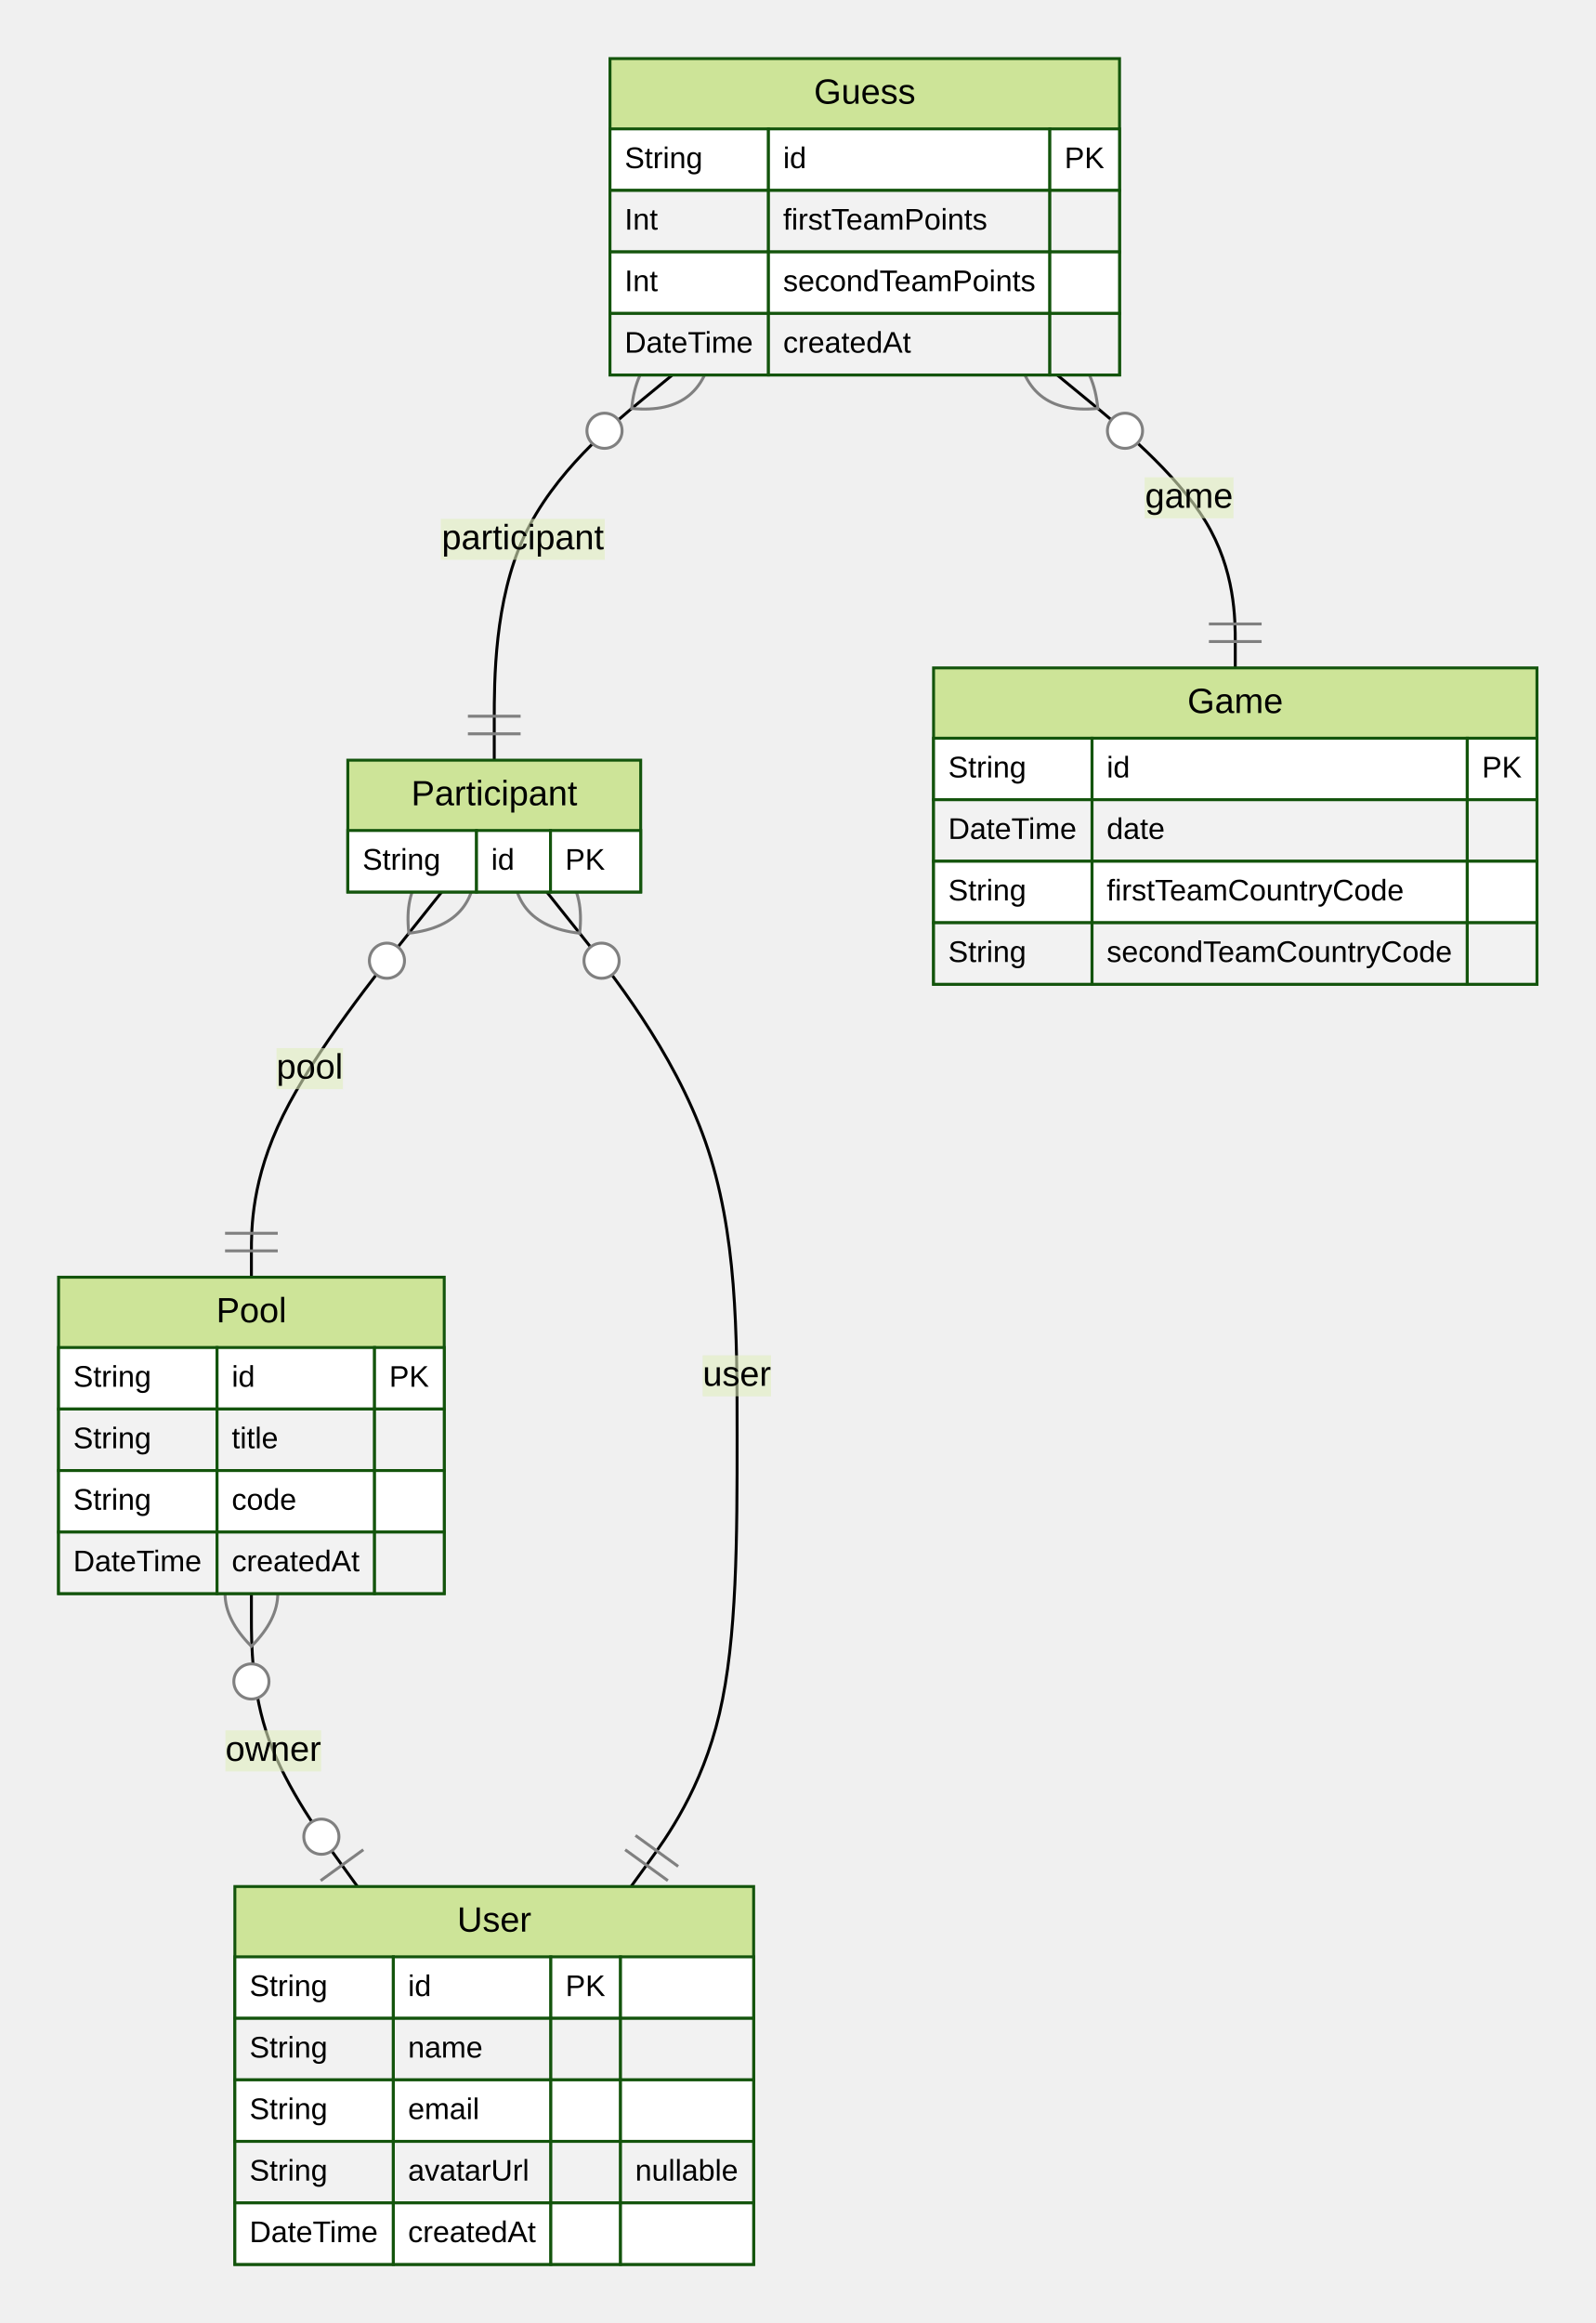
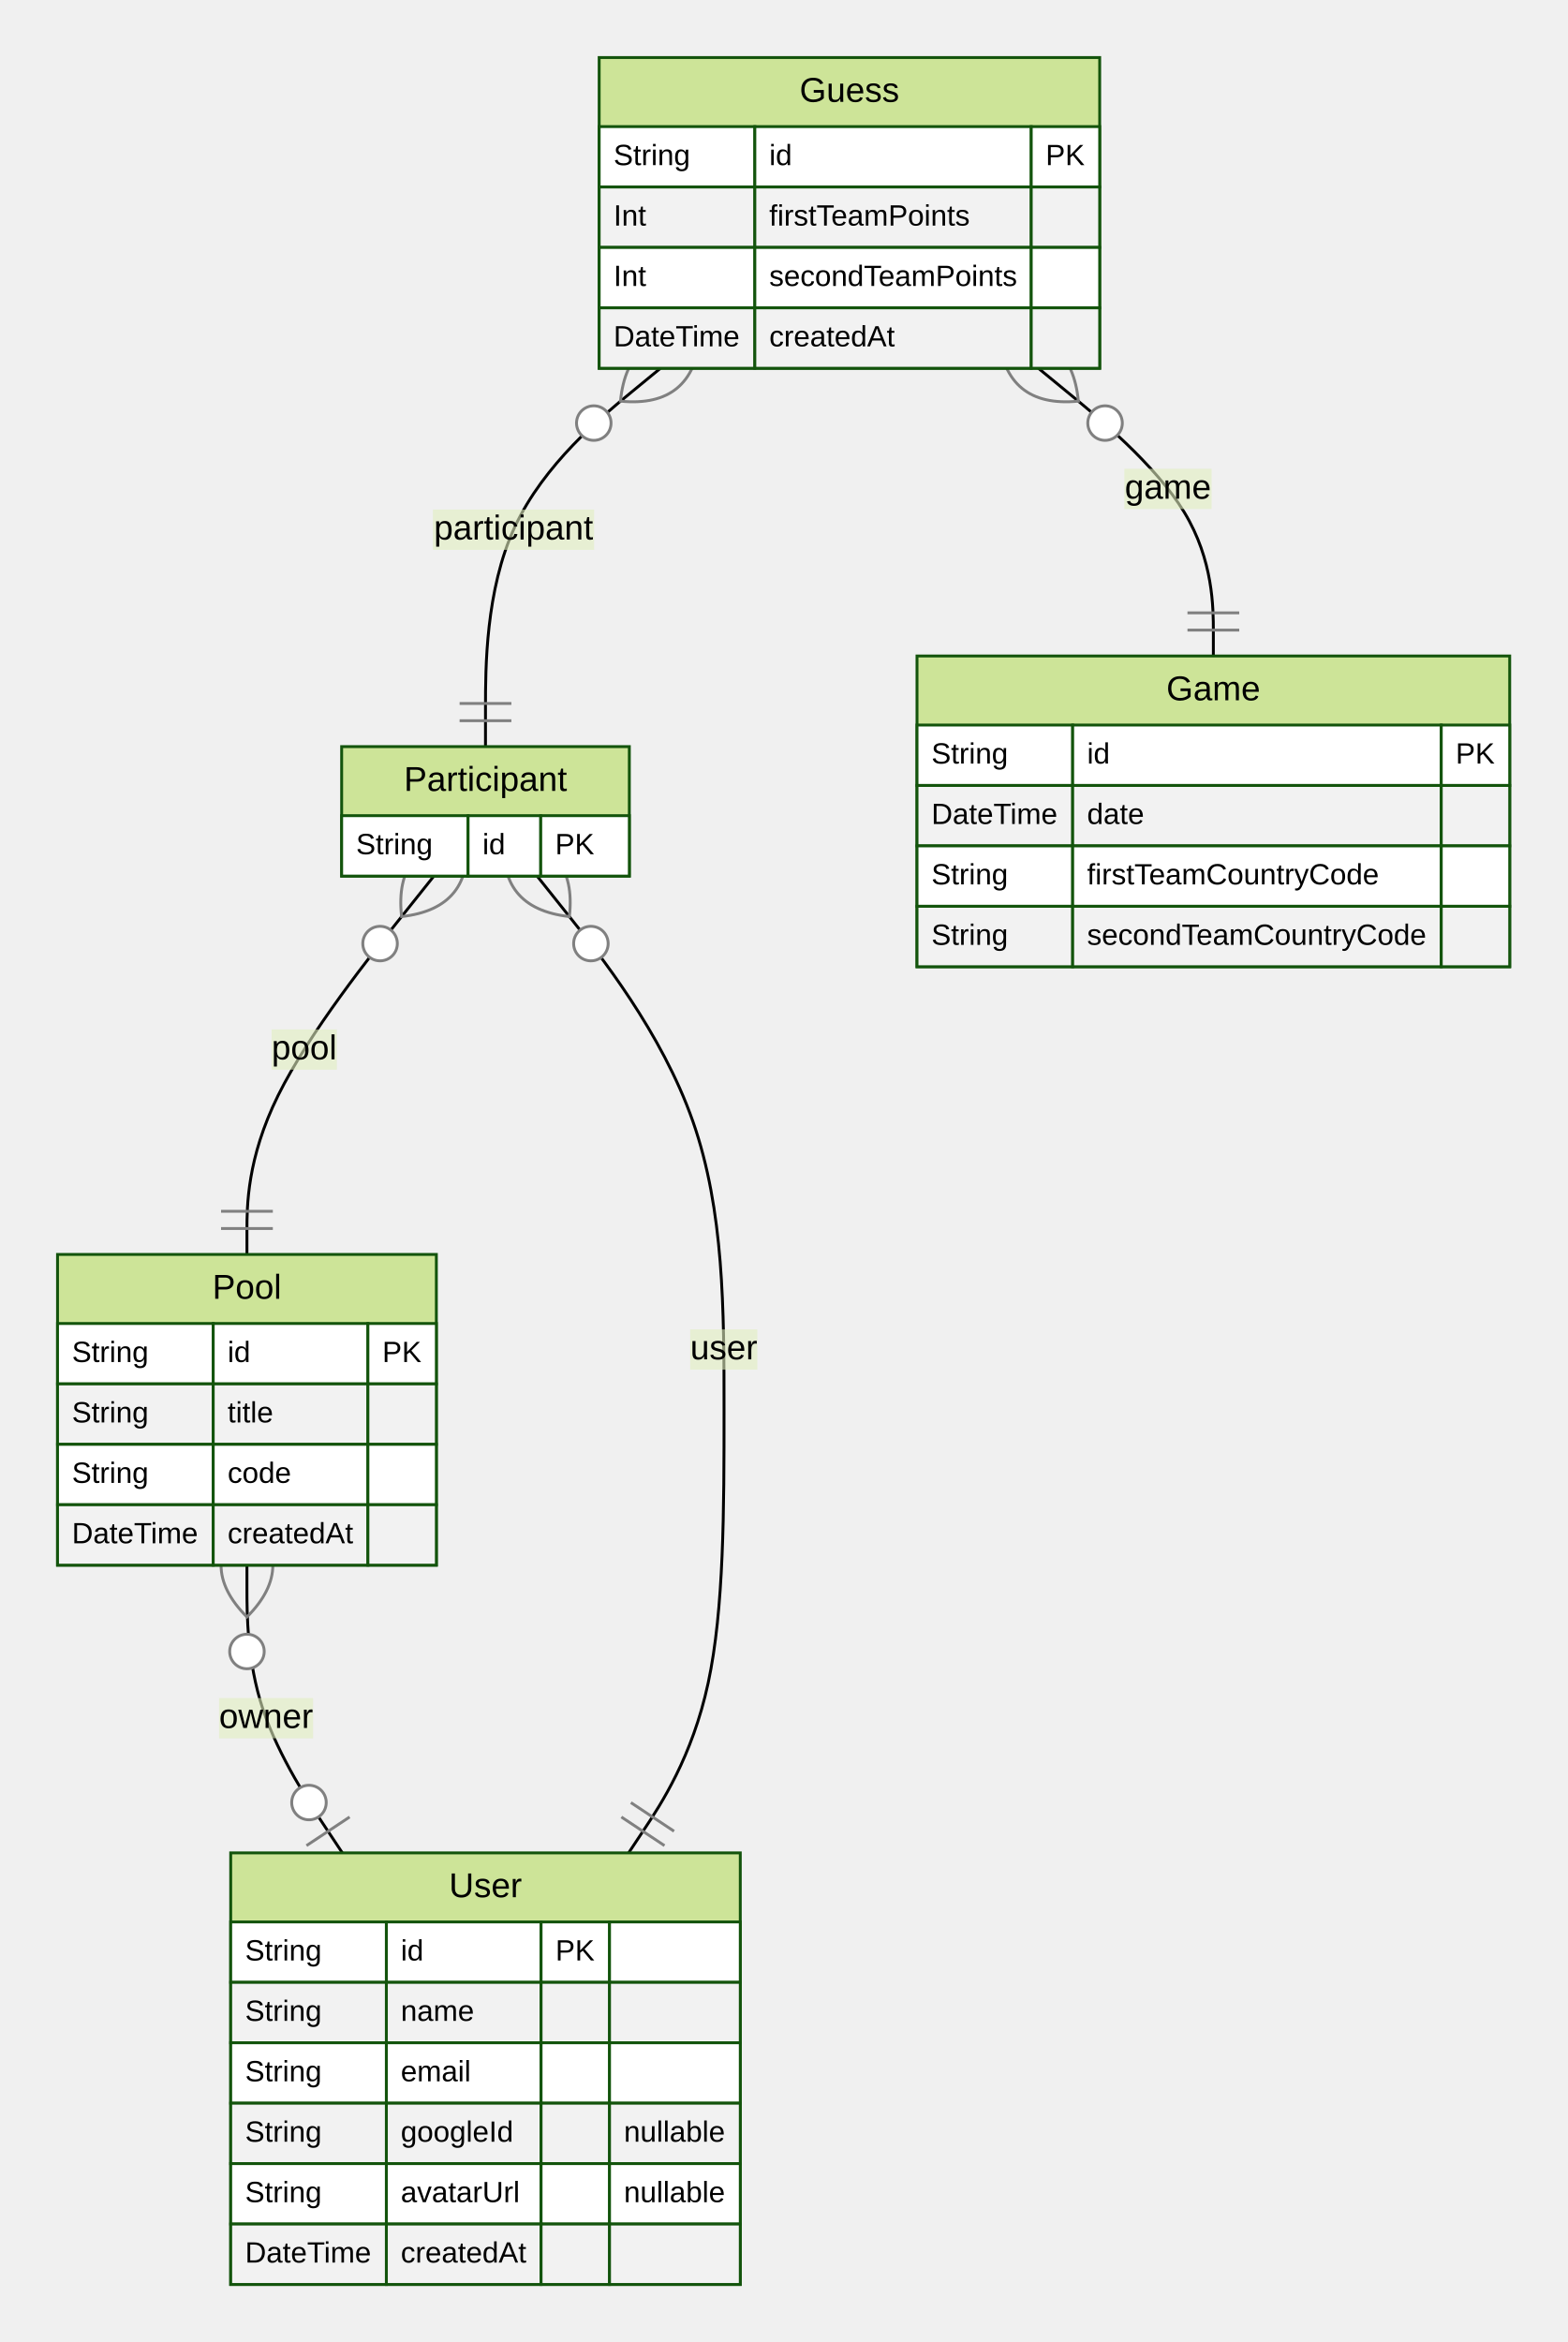
- <svg xmlns="http://www.w3.org/2000/svg" aria-labelledby="chart-title-mermaid-0 chart-desc-mermaid-0" role="img" viewBox="0 0 544.791 793" style="max-width: 544.791px; background-color: white;" width="100%" id="mermaid-0">
+ <svg xmlns="http://www.w3.org/2000/svg" aria-labelledby="chart-title-mermaid-0 chart-desc-mermaid-0" role="img" viewBox="0 0 544.791 814" style="max-width: 544.791px; background-color: white;" width="100%" id="mermaid-0">
  <style>#mermaid-0 {font-family:"trebuchet ms",verdana,arial,sans-serif;font-size:16px;fill:#000000;}#mermaid-0 .error-icon{fill:#552222;}#mermaid-0 .error-text{fill:#552222;stroke:#552222;}#mermaid-0 .edge-thickness-normal{stroke-width:2px;}#mermaid-0 .edge-thickness-thick{stroke-width:3.5px;}#mermaid-0 .edge-pattern-solid{stroke-dasharray:0;}#mermaid-0 .edge-pattern-dashed{stroke-dasharray:3;}#mermaid-0 .edge-pattern-dotted{stroke-dasharray:2;}#mermaid-0 .marker{fill:#000000;stroke:#000000;}#mermaid-0 .marker.cross{stroke:#000000;}#mermaid-0 svg{font-family:"trebuchet ms",verdana,arial,sans-serif;font-size:16px;}#mermaid-0 .entityBox{fill:#cde498;stroke:#13540c;}#mermaid-0 .attributeBoxOdd{fill:#ffffff;stroke:#13540c;}#mermaid-0 .attributeBoxEven{fill:#f2f2f2;stroke:#13540c;}#mermaid-0 .relationshipLabelBox{fill:hsl(78.158, 58.462%, 84.51%);opacity:0.7;background-color:hsl(78.158, 58.462%, 84.51%);}#mermaid-0 .relationshipLabelBox rect{opacity:0.5;}#mermaid-0 .relationshipLine{stroke:#000000;}#mermaid-0 :root{--mermaid-font-family:"trebuchet ms",verdana,arial,sans-serif;}</style>
  <g />
  <defs>
    <marker orient="auto" markerHeight="18" markerWidth="18" refY="9" refX="0" id="ONLY_ONE_START">
      <path d="M9,0 L9,18 M15,0 L15,18" fill="none" stroke="gray" />
    </marker>
  </defs>
  <defs>
    <marker orient="auto" markerHeight="18" markerWidth="18" refY="9" refX="18" id="ONLY_ONE_END">
      <path d="M3,0 L3,18 M9,0 L9,18" fill="none" stroke="gray" />
    </marker>
  </defs>
  <defs>
    <marker orient="auto" markerHeight="18" markerWidth="30" refY="9" refX="0" id="ZERO_OR_ONE_START">
      <circle r="6" cy="9" cx="21" fill="white" stroke="gray" />
      <path d="M9,0 L9,18" fill="none" stroke="gray" />
    </marker>
  </defs>
  <defs>
    <marker orient="auto" markerHeight="18" markerWidth="30" refY="9" refX="30" id="ZERO_OR_ONE_END">
      <circle r="6" cy="9" cx="9" fill="white" stroke="gray" />
      <path d="M21,0 L21,18" fill="none" stroke="gray" />
    </marker>
  </defs>
  <defs>
    <marker orient="auto" markerHeight="36" markerWidth="45" refY="18" refX="18" id="ONE_OR_MORE_START">
      <path d="M0,18 Q 18,0 36,18 Q 18,36 0,18 M42,9 L42,27" fill="none" stroke="gray" />
    </marker>
  </defs>
  <defs>
    <marker orient="auto" markerHeight="36" markerWidth="45" refY="18" refX="27" id="ONE_OR_MORE_END">
      <path d="M3,9 L3,27 M9,18 Q27,0 45,18 Q27,36 9,18" fill="none" stroke="gray" />
    </marker>
  </defs>
  <defs>
    <marker orient="auto" markerHeight="36" markerWidth="57" refY="18" refX="18" id="ZERO_OR_MORE_START">
      <circle r="6" cy="18" cx="48" fill="white" stroke="gray" />
      <path d="M0,18 Q18,0 36,18 Q18,36 0,18" fill="none" stroke="gray" />
    </marker>
  </defs>
  <defs>
    <marker orient="auto" markerHeight="36" markerWidth="57" refY="18" refX="39" id="ZERO_OR_MORE_END">
      <circle r="6" cy="18" cx="9" fill="white" stroke="gray" />
      <path d="M21,18 Q39,0 57,18 Q39,36 21,18" fill="none" stroke="gray" />
    </marker>
  </defs>
-   <path marker-start="url(#ZERO_OR_MORE_START)" marker-end="url(#ZERO_OR_ONE_END)" fill="none" stroke="gray" d="M85.841,544L85.841,552.333C85.841,560.667,85.841,577.333,91.876,594C97.911,610.667,109.981,627.333,116.016,635.667L122.051,644" class="er relationshipLine" />
-   <path marker-start="url(#ZERO_OR_MORE_START)" marker-end="url(#ONLY_ONE_END)" fill="none" stroke="gray" d="M186.702,304.5L197.532,318.083C208.362,331.667,230.023,358.833,240.853,389.75C251.683,420.667,251.683,455.333,251.683,490C251.683,524.667,251.683,559.333,245.648,585C239.613,610.667,227.543,627.333,221.508,635.667L215.473,644" class="er relationshipLine" />
+   <path marker-start="url(#ZERO_OR_MORE_START)" marker-end="url(#ZERO_OR_ONE_END)" fill="none" stroke="gray" d="M85.841,544L85.841,552.333C85.841,560.667,85.841,577.333,91.37,594C96.898,610.667,107.954,627.333,113.482,635.667L119.01,644" class="er relationshipLine" />
+   <path marker-start="url(#ZERO_OR_MORE_START)" marker-end="url(#ONLY_ONE_END)" fill="none" stroke="gray" d="M186.702,304.5L197.532,318.083C208.362,331.667,230.023,358.833,240.853,389.75C251.683,420.667,251.683,455.333,251.683,490C251.683,524.667,251.683,559.333,246.155,585C240.627,610.667,229.571,627.333,224.043,635.667L218.515,644" class="er relationshipLine" />
  <path marker-start="url(#ZERO_OR_MORE_START)" marker-end="url(#ONLY_ONE_END)" fill="none" stroke="gray" d="M150.823,304.5L139.992,318.083C129.162,331.667,107.502,358.833,96.672,380.75C85.841,402.667,85.841,419.333,85.841,427.667L85.841,436" class="er relationshipLine" />
  <path marker-start="url(#ZERO_OR_MORE_START)" marker-end="url(#ONLY_ONE_END)" fill="none" stroke="gray" d="M229.583,128L219.446,136.333C209.309,144.667,189.036,161.333,178.899,183.25C168.762,205.167,168.762,232.333,168.762,245.917L168.762,259.5" class="er relationshipLine" />
  <path marker-start="url(#ZERO_OR_MORE_START)" marker-end="url(#ONLY_ONE_END)" fill="none" stroke="gray" d="M360.956,128L371.093,136.333C381.23,144.667,401.503,161.333,411.64,178C421.777,194.667,421.777,211.333,421.777,219.667L421.777,228" class="er relationshipLine" />
  <g transform="translate(20,436 )" id="Pool">
    <rect height="108" width="131.683" y="0" x="0" stroke="gray" fill-opacity="100%" fill="honeydew" class="er entityBox" />
    <text transform="translate(65.84149,12)" style="font-family: &quot;trebuchet ms&quot;, verdana, arial, sans-serif;; font-size: 12px" text-anchor="middle" dominant-baseline="middle" y="0" x="0" id="entity-Pool" class="er entityLabel">Pool</text>
    <rect height="21" width="54.113" y="24" x="0" stroke="gray" fill-opacity="100%" fill="honeydew" class="er attributeBoxOdd" />
    <text transform="translate(5,34.5)" style="font-family: &quot;trebuchet ms&quot;, verdana, arial, sans-serif;; font-size: 10.2px" text-anchor="left" dominant-baseline="middle" y="0" x="0" id="entity-Pool-attr-1-type" class="er entityLabel">String</text>
    <rect height="21" width="53.775" y="24" x="54.113" stroke="gray" fill-opacity="100%" fill="honeydew" class="er attributeBoxOdd" />
    <text transform="translate(59.11313,34.5)" style="font-family: &quot;trebuchet ms&quot;, verdana, arial, sans-serif;; font-size: 10.2px" text-anchor="left" dominant-baseline="middle" y="0" x="0" id="entity-Pool-attr-1-name" class="er entityLabel">id</text>
    <rect height="21" width="23.795" y="24" x="107.888" stroke="gray" fill-opacity="100%" fill="honeydew" class="er attributeBoxOdd" />
    <text transform="translate(112.888,34.5)" style="font-family: &quot;trebuchet ms&quot;, verdana, arial, sans-serif;; font-size: 10.2px" text-anchor="left" dominant-baseline="middle" y="0" x="0" id="entity-Pool-attr-1-key" class="er entityLabel">PK</text>
    <rect height="21" width="54.113" y="45" x="0" stroke="gray" fill-opacity="100%" fill="honeydew" class="er attributeBoxEven" />
    <text transform="translate(5,55.5)" style="font-family: &quot;trebuchet ms&quot;, verdana, arial, sans-serif;; font-size: 10.2px" text-anchor="left" dominant-baseline="middle" y="0" x="0" id="entity-Pool-attr-2-type" class="er entityLabel">String</text>
    <rect height="21" width="53.775" y="45" x="54.113" stroke="gray" fill-opacity="100%" fill="honeydew" class="er attributeBoxEven" />
    <text transform="translate(59.11313,55.5)" style="font-family: &quot;trebuchet ms&quot;, verdana, arial, sans-serif;; font-size: 10.2px" text-anchor="left" dominant-baseline="middle" y="0" x="0" id="entity-Pool-attr-2-name" class="er entityLabel">title</text>
    <rect height="21" width="23.795" y="45" x="107.888" stroke="gray" fill-opacity="100%" fill="honeydew" class="er attributeBoxEven" />
    <text transform="translate(112.888,55.5)" style="font-family: &quot;trebuchet ms&quot;, verdana, arial, sans-serif;; font-size: 10.2px" text-anchor="left" dominant-baseline="middle" y="0" x="0" id="entity-Pool-attr-2-key" class="er entityLabel" />
    <rect height="21" width="54.113" y="66" x="0" stroke="gray" fill-opacity="100%" fill="honeydew" class="er attributeBoxOdd" />
    <text transform="translate(5,76.5)" style="font-family: &quot;trebuchet ms&quot;, verdana, arial, sans-serif;; font-size: 10.2px" text-anchor="left" dominant-baseline="middle" y="0" x="0" id="entity-Pool-attr-3-type" class="er entityLabel">String</text>
    <rect height="21" width="53.775" y="66" x="54.113" stroke="gray" fill-opacity="100%" fill="honeydew" class="er attributeBoxOdd" />
    <text transform="translate(59.11313,76.5)" style="font-family: &quot;trebuchet ms&quot;, verdana, arial, sans-serif;; font-size: 10.2px" text-anchor="left" dominant-baseline="middle" y="0" x="0" id="entity-Pool-attr-3-name" class="er entityLabel">code</text>
    <rect height="21" width="23.795" y="66" x="107.888" stroke="gray" fill-opacity="100%" fill="honeydew" class="er attributeBoxOdd" />
    <text transform="translate(112.888,76.5)" style="font-family: &quot;trebuchet ms&quot;, verdana, arial, sans-serif;; font-size: 10.2px" text-anchor="left" dominant-baseline="middle" y="0" x="0" id="entity-Pool-attr-3-key" class="er entityLabel" />
    <rect height="21" width="54.113" y="87" x="0" stroke="gray" fill-opacity="100%" fill="honeydew" class="er attributeBoxEven" />
    <text transform="translate(5,97.5)" style="font-family: &quot;trebuchet ms&quot;, verdana, arial, sans-serif;; font-size: 10.2px" text-anchor="left" dominant-baseline="middle" y="0" x="0" id="entity-Pool-attr-4-type" class="er entityLabel">DateTime</text>
    <rect height="21" width="53.775" y="87" x="54.113" stroke="gray" fill-opacity="100%" fill="honeydew" class="er attributeBoxEven" />
    <text transform="translate(59.11313,97.5)" style="font-family: &quot;trebuchet ms&quot;, verdana, arial, sans-serif;; font-size: 10.2px" text-anchor="left" dominant-baseline="middle" y="0" x="0" id="entity-Pool-attr-4-name" class="er entityLabel">createdAt</text>
    <rect height="21" width="23.795" y="87" x="107.888" stroke="gray" fill-opacity="100%" fill="honeydew" class="er attributeBoxEven" />
    <text transform="translate(112.888,97.5)" style="font-family: &quot;trebuchet ms&quot;, verdana, arial, sans-serif;; font-size: 10.2px" text-anchor="left" dominant-baseline="middle" y="0" x="0" id="entity-Pool-attr-4-key" class="er entityLabel" />
  </g>
  <g transform="translate(118.7622,259.5 )" id="Participant">
    <rect height="45" width="100" y="0" x="0" stroke="gray" fill-opacity="100%" fill="honeydew" class="er entityBox" />
    <text transform="translate(50,12)" style="font-family: &quot;trebuchet ms&quot;, verdana, arial, sans-serif;; font-size: 12px" text-anchor="middle" dominant-baseline="middle" y="0" x="0" id="entity-Participant" class="er entityLabel">Participant</text>
    <rect height="21" width="43.945" y="24" x="0" stroke="gray" fill-opacity="100%" fill="honeydew" class="er attributeBoxOdd" />
    <text transform="translate(5,34.5)" style="font-family: &quot;trebuchet ms&quot;, verdana, arial, sans-serif;; font-size: 10.2px" text-anchor="left" dominant-baseline="middle" y="0" x="0" id="entity-Participant-attr-1-type" class="er entityLabel">String</text>
    <rect height="21" width="25.262" y="24" x="43.945" stroke="gray" fill-opacity="100%" fill="honeydew" class="er attributeBoxOdd" />
    <text transform="translate(48.94526,34.5)" style="font-family: &quot;trebuchet ms&quot;, verdana, arial, sans-serif;; font-size: 10.2px" text-anchor="left" dominant-baseline="middle" y="0" x="0" id="entity-Participant-attr-1-name" class="er entityLabel">id</text>
    <rect height="21" width="30.793" y="24" x="69.207" stroke="gray" fill-opacity="100%" fill="honeydew" class="er attributeBoxOdd" />
    <text transform="translate(74.20681,34.5)" style="font-family: &quot;trebuchet ms&quot;, verdana, arial, sans-serif;; font-size: 10.2px" text-anchor="left" dominant-baseline="middle" y="0" x="0" id="entity-Participant-attr-1-key" class="er entityLabel">PK</text>
  </g>
  <g transform="translate(80.19414,644 )" id="User">
-     <rect height="129" width="177.136" y="0" x="0" stroke="gray" fill-opacity="100%" fill="honeydew" class="er entityBox" />
+     <rect height="150" width="177.136" y="0" x="0" stroke="gray" fill-opacity="100%" fill="honeydew" class="er entityBox" />
    <text transform="translate(88.5681,12)" style="font-family: &quot;trebuchet ms&quot;, verdana, arial, sans-serif;; font-size: 12px" text-anchor="middle" dominant-baseline="middle" y="0" x="0" id="entity-User" class="er entityLabel">User</text>
    <rect height="21" width="54.113" y="24" x="0" stroke="gray" fill-opacity="100%" fill="honeydew" class="er attributeBoxOdd" />
    <text transform="translate(5,34.5)" style="font-family: &quot;trebuchet ms&quot;, verdana, arial, sans-serif;; font-size: 10.2px" text-anchor="left" dominant-baseline="middle" y="0" x="0" id="entity-User-attr-1-type" class="er entityLabel">String</text>
    <rect height="21" width="53.775" y="24" x="54.113" stroke="gray" fill-opacity="100%" fill="honeydew" class="er attributeBoxOdd" />
    <text transform="translate(59.11313,34.5)" style="font-family: &quot;trebuchet ms&quot;, verdana, arial, sans-serif;; font-size: 10.2px" text-anchor="left" dominant-baseline="middle" y="0" x="0" id="entity-User-attr-1-name" class="er entityLabel">id</text>
    <rect height="21" width="23.795" y="24" x="107.888" stroke="gray" fill-opacity="100%" fill="honeydew" class="er attributeBoxOdd" />
    <text transform="translate(112.888,34.5)" style="font-family: &quot;trebuchet ms&quot;, verdana, arial, sans-serif;; font-size: 10.2px" text-anchor="left" dominant-baseline="middle" y="0" x="0" id="entity-User-attr-1-key" class="er entityLabel">PK</text>
    <rect height="21" width="45.453" y="24" x="131.683" stroke="gray" fill-opacity="100%" fill="honeydew" class="er attributeBoxOdd" />
    <text transform="translate(136.683,34.5)" style="font-family: &quot;trebuchet ms&quot;, verdana, arial, sans-serif;; font-size: 10.2px" text-anchor="left" dominant-baseline="middle" y="0" x="0" id="entity-User-attr-1-comment" class="er entityLabel" />
    <rect height="21" width="54.113" y="45" x="0" stroke="gray" fill-opacity="100%" fill="honeydew" class="er attributeBoxEven" />
    <text transform="translate(5,55.5)" style="font-family: &quot;trebuchet ms&quot;, verdana, arial, sans-serif;; font-size: 10.2px" text-anchor="left" dominant-baseline="middle" y="0" x="0" id="entity-User-attr-2-type" class="er entityLabel">String</text>
    <rect height="21" width="53.775" y="45" x="54.113" stroke="gray" fill-opacity="100%" fill="honeydew" class="er attributeBoxEven" />
    <text transform="translate(59.11313,55.5)" style="font-family: &quot;trebuchet ms&quot;, verdana, arial, sans-serif;; font-size: 10.2px" text-anchor="left" dominant-baseline="middle" y="0" x="0" id="entity-User-attr-2-name" class="er entityLabel">name</text>
    <rect height="21" width="23.795" y="45" x="107.888" stroke="gray" fill-opacity="100%" fill="honeydew" class="er attributeBoxEven" />
    <text transform="translate(112.888,55.5)" style="font-family: &quot;trebuchet ms&quot;, verdana, arial, sans-serif;; font-size: 10.2px" text-anchor="left" dominant-baseline="middle" y="0" x="0" id="entity-User-attr-2-key" class="er entityLabel" />
    <rect height="21" width="45.453" y="45" x="131.683" stroke="gray" fill-opacity="100%" fill="honeydew" class="er attributeBoxEven" />
    <text transform="translate(136.683,55.5)" style="font-family: &quot;trebuchet ms&quot;, verdana, arial, sans-serif;; font-size: 10.2px" text-anchor="left" dominant-baseline="middle" y="0" x="0" id="entity-User-attr-2-comment" class="er entityLabel" />
    <rect height="21" width="54.113" y="66" x="0" stroke="gray" fill-opacity="100%" fill="honeydew" class="er attributeBoxOdd" />
    <text transform="translate(5,76.5)" style="font-family: &quot;trebuchet ms&quot;, verdana, arial, sans-serif;; font-size: 10.2px" text-anchor="left" dominant-baseline="middle" y="0" x="0" id="entity-User-attr-3-type" class="er entityLabel">String</text>
    <rect height="21" width="53.775" y="66" x="54.113" stroke="gray" fill-opacity="100%" fill="honeydew" class="er attributeBoxOdd" />
    <text transform="translate(59.11313,76.5)" style="font-family: &quot;trebuchet ms&quot;, verdana, arial, sans-serif;; font-size: 10.2px" text-anchor="left" dominant-baseline="middle" y="0" x="0" id="entity-User-attr-3-name" class="er entityLabel">email</text>
    <rect height="21" width="23.795" y="66" x="107.888" stroke="gray" fill-opacity="100%" fill="honeydew" class="er attributeBoxOdd" />
    <text transform="translate(112.888,76.5)" style="font-family: &quot;trebuchet ms&quot;, verdana, arial, sans-serif;; font-size: 10.2px" text-anchor="left" dominant-baseline="middle" y="0" x="0" id="entity-User-attr-3-key" class="er entityLabel" />
    <rect height="21" width="45.453" y="66" x="131.683" stroke="gray" fill-opacity="100%" fill="honeydew" class="er attributeBoxOdd" />
    <text transform="translate(136.683,76.5)" style="font-family: &quot;trebuchet ms&quot;, verdana, arial, sans-serif;; font-size: 10.2px" text-anchor="left" dominant-baseline="middle" y="0" x="0" id="entity-User-attr-3-comment" class="er entityLabel" />
    <rect height="21" width="54.113" y="87" x="0" stroke="gray" fill-opacity="100%" fill="honeydew" class="er attributeBoxEven" />
    <text transform="translate(5,97.5)" style="font-family: &quot;trebuchet ms&quot;, verdana, arial, sans-serif;; font-size: 10.2px" text-anchor="left" dominant-baseline="middle" y="0" x="0" id="entity-User-attr-4-type" class="er entityLabel">String</text>
    <rect height="21" width="53.775" y="87" x="54.113" stroke="gray" fill-opacity="100%" fill="honeydew" class="er attributeBoxEven" />
-     <text transform="translate(59.11313,97.5)" style="font-family: &quot;trebuchet ms&quot;, verdana, arial, sans-serif;; font-size: 10.2px" text-anchor="left" dominant-baseline="middle" y="0" x="0" id="entity-User-attr-4-name" class="er entityLabel">avatarUrl</text>
+     <text transform="translate(59.11313,97.5)" style="font-family: &quot;trebuchet ms&quot;, verdana, arial, sans-serif;; font-size: 10.2px" text-anchor="left" dominant-baseline="middle" y="0" x="0" id="entity-User-attr-4-name" class="er entityLabel">googleId</text>
    <rect height="21" width="23.795" y="87" x="107.888" stroke="gray" fill-opacity="100%" fill="honeydew" class="er attributeBoxEven" />
    <text transform="translate(112.888,97.5)" style="font-family: &quot;trebuchet ms&quot;, verdana, arial, sans-serif;; font-size: 10.2px" text-anchor="left" dominant-baseline="middle" y="0" x="0" id="entity-User-attr-4-key" class="er entityLabel" />
    <rect height="21" width="45.453" y="87" x="131.683" stroke="gray" fill-opacity="100%" fill="honeydew" class="er attributeBoxEven" />
    <text transform="translate(136.683,97.5)" style="font-family: &quot;trebuchet ms&quot;, verdana, arial, sans-serif;; font-size: 10.2px" text-anchor="left" dominant-baseline="middle" y="0" x="0" id="entity-User-attr-4-comment" class="er entityLabel">nullable</text>
    <rect height="21" width="54.113" y="108" x="0" stroke="gray" fill-opacity="100%" fill="honeydew" class="er attributeBoxOdd" />
-     <text transform="translate(5,118.5)" style="font-family: &quot;trebuchet ms&quot;, verdana, arial, sans-serif;; font-size: 10.2px" text-anchor="left" dominant-baseline="middle" y="0" x="0" id="entity-User-attr-5-type" class="er entityLabel">DateTime</text>
+     <text transform="translate(5,118.5)" style="font-family: &quot;trebuchet ms&quot;, verdana, arial, sans-serif;; font-size: 10.2px" text-anchor="left" dominant-baseline="middle" y="0" x="0" id="entity-User-attr-5-type" class="er entityLabel">String</text>
    <rect height="21" width="53.775" y="108" x="54.113" stroke="gray" fill-opacity="100%" fill="honeydew" class="er attributeBoxOdd" />
-     <text transform="translate(59.11313,118.5)" style="font-family: &quot;trebuchet ms&quot;, verdana, arial, sans-serif;; font-size: 10.2px" text-anchor="left" dominant-baseline="middle" y="0" x="0" id="entity-User-attr-5-name" class="er entityLabel">createdAt</text>
+     <text transform="translate(59.11313,118.5)" style="font-family: &quot;trebuchet ms&quot;, verdana, arial, sans-serif;; font-size: 10.2px" text-anchor="left" dominant-baseline="middle" y="0" x="0" id="entity-User-attr-5-name" class="er entityLabel">avatarUrl</text>
    <rect height="21" width="23.795" y="108" x="107.888" stroke="gray" fill-opacity="100%" fill="honeydew" class="er attributeBoxOdd" />
    <text transform="translate(112.888,118.5)" style="font-family: &quot;trebuchet ms&quot;, verdana, arial, sans-serif;; font-size: 10.2px" text-anchor="left" dominant-baseline="middle" y="0" x="0" id="entity-User-attr-5-key" class="er entityLabel" />
    <rect height="21" width="45.453" y="108" x="131.683" stroke="gray" fill-opacity="100%" fill="honeydew" class="er attributeBoxOdd" />
-     <text transform="translate(136.683,118.5)" style="font-family: &quot;trebuchet ms&quot;, verdana, arial, sans-serif;; font-size: 10.2px" text-anchor="left" dominant-baseline="middle" y="0" x="0" id="entity-User-attr-5-comment" class="er entityLabel" />
+     <text transform="translate(136.683,118.5)" style="font-family: &quot;trebuchet ms&quot;, verdana, arial, sans-serif;; font-size: 10.2px" text-anchor="left" dominant-baseline="middle" y="0" x="0" id="entity-User-attr-5-comment" class="er entityLabel">nullable</text>
+     <rect height="21" width="54.113" y="129" x="0" stroke="gray" fill-opacity="100%" fill="honeydew" class="er attributeBoxEven" />
+     <text transform="translate(5,139.5)" style="font-family: &quot;trebuchet ms&quot;, verdana, arial, sans-serif;; font-size: 10.2px" text-anchor="left" dominant-baseline="middle" y="0" x="0" id="entity-User-attr-6-type" class="er entityLabel">DateTime</text>
+     <rect height="21" width="53.775" y="129" x="54.113" stroke="gray" fill-opacity="100%" fill="honeydew" class="er attributeBoxEven" />
+     <text transform="translate(59.11313,139.5)" style="font-family: &quot;trebuchet ms&quot;, verdana, arial, sans-serif;; font-size: 10.2px" text-anchor="left" dominant-baseline="middle" y="0" x="0" id="entity-User-attr-6-name" class="er entityLabel">createdAt</text>
+     <rect height="21" width="23.795" y="129" x="107.888" stroke="gray" fill-opacity="100%" fill="honeydew" class="er attributeBoxEven" />
+     <text transform="translate(112.888,139.5)" style="font-family: &quot;trebuchet ms&quot;, verdana, arial, sans-serif;; font-size: 10.2px" text-anchor="left" dominant-baseline="middle" y="0" x="0" id="entity-User-attr-6-key" class="er entityLabel" />
+     <rect height="21" width="45.453" y="129" x="131.683" stroke="gray" fill-opacity="100%" fill="honeydew" class="er attributeBoxEven" />
+     <text transform="translate(136.683,139.5)" style="font-family: &quot;trebuchet ms&quot;, verdana, arial, sans-serif;; font-size: 10.2px" text-anchor="left" dominant-baseline="middle" y="0" x="0" id="entity-User-attr-6-comment" class="er entityLabel" />
  </g>
  <g transform="translate(318.7622,228 )" id="Game">
    <rect height="108" width="206.029" y="0" x="0" stroke="gray" fill-opacity="100%" fill="honeydew" class="er entityBox" />
    <text transform="translate(103.0145,12)" style="font-family: &quot;trebuchet ms&quot;, verdana, arial, sans-serif;; font-size: 12px" text-anchor="middle" dominant-baseline="middle" y="0" x="0" id="entity-Game" class="er entityLabel">Game</text>
    <rect height="21" width="54.113" y="24" x="0" stroke="gray" fill-opacity="100%" fill="honeydew" class="er attributeBoxOdd" />
    <text transform="translate(5,34.5)" style="font-family: &quot;trebuchet ms&quot;, verdana, arial, sans-serif;; font-size: 10.2px" text-anchor="left" dominant-baseline="middle" y="0" x="0" id="entity-Game-attr-1-type" class="er entityLabel">String</text>
    <rect height="21" width="128.121" y="24" x="54.113" stroke="gray" fill-opacity="100%" fill="honeydew" class="er attributeBoxOdd" />
    <text transform="translate(59.11313,34.5)" style="font-family: &quot;trebuchet ms&quot;, verdana, arial, sans-serif;; font-size: 10.2px" text-anchor="left" dominant-baseline="middle" y="0" x="0" id="entity-Game-attr-1-name" class="er entityLabel">id</text>
    <rect height="21" width="23.795" y="24" x="182.234" stroke="gray" fill-opacity="100%" fill="honeydew" class="er attributeBoxOdd" />
    <text transform="translate(187.2339,34.5)" style="font-family: &quot;trebuchet ms&quot;, verdana, arial, sans-serif;; font-size: 10.2px" text-anchor="left" dominant-baseline="middle" y="0" x="0" id="entity-Game-attr-1-key" class="er entityLabel">PK</text>
    <rect height="21" width="54.113" y="45" x="0" stroke="gray" fill-opacity="100%" fill="honeydew" class="er attributeBoxEven" />
    <text transform="translate(5,55.5)" style="font-family: &quot;trebuchet ms&quot;, verdana, arial, sans-serif;; font-size: 10.2px" text-anchor="left" dominant-baseline="middle" y="0" x="0" id="entity-Game-attr-2-type" class="er entityLabel">DateTime</text>
    <rect height="21" width="128.121" y="45" x="54.113" stroke="gray" fill-opacity="100%" fill="honeydew" class="er attributeBoxEven" />
    <text transform="translate(59.11313,55.5)" style="font-family: &quot;trebuchet ms&quot;, verdana, arial, sans-serif;; font-size: 10.2px" text-anchor="left" dominant-baseline="middle" y="0" x="0" id="entity-Game-attr-2-name" class="er entityLabel">date</text>
    <rect height="21" width="23.795" y="45" x="182.234" stroke="gray" fill-opacity="100%" fill="honeydew" class="er attributeBoxEven" />
    <text transform="translate(187.2339,55.5)" style="font-family: &quot;trebuchet ms&quot;, verdana, arial, sans-serif;; font-size: 10.2px" text-anchor="left" dominant-baseline="middle" y="0" x="0" id="entity-Game-attr-2-key" class="er entityLabel" />
    <rect height="21" width="54.113" y="66" x="0" stroke="gray" fill-opacity="100%" fill="honeydew" class="er attributeBoxOdd" />
    <text transform="translate(5,76.5)" style="font-family: &quot;trebuchet ms&quot;, verdana, arial, sans-serif;; font-size: 10.2px" text-anchor="left" dominant-baseline="middle" y="0" x="0" id="entity-Game-attr-3-type" class="er entityLabel">String</text>
    <rect height="21" width="128.121" y="66" x="54.113" stroke="gray" fill-opacity="100%" fill="honeydew" class="er attributeBoxOdd" />
    <text transform="translate(59.11313,76.5)" style="font-family: &quot;trebuchet ms&quot;, verdana, arial, sans-serif;; font-size: 10.2px" text-anchor="left" dominant-baseline="middle" y="0" x="0" id="entity-Game-attr-3-name" class="er entityLabel">firstTeamCountryCode</text>
    <rect height="21" width="23.795" y="66" x="182.234" stroke="gray" fill-opacity="100%" fill="honeydew" class="er attributeBoxOdd" />
    <text transform="translate(187.2339,76.5)" style="font-family: &quot;trebuchet ms&quot;, verdana, arial, sans-serif;; font-size: 10.2px" text-anchor="left" dominant-baseline="middle" y="0" x="0" id="entity-Game-attr-3-key" class="er entityLabel" />
    <rect height="21" width="54.113" y="87" x="0" stroke="gray" fill-opacity="100%" fill="honeydew" class="er attributeBoxEven" />
    <text transform="translate(5,97.5)" style="font-family: &quot;trebuchet ms&quot;, verdana, arial, sans-serif;; font-size: 10.2px" text-anchor="left" dominant-baseline="middle" y="0" x="0" id="entity-Game-attr-4-type" class="er entityLabel">String</text>
    <rect height="21" width="128.121" y="87" x="54.113" stroke="gray" fill-opacity="100%" fill="honeydew" class="er attributeBoxEven" />
    <text transform="translate(59.11313,97.5)" style="font-family: &quot;trebuchet ms&quot;, verdana, arial, sans-serif;; font-size: 10.2px" text-anchor="left" dominant-baseline="middle" y="0" x="0" id="entity-Game-attr-4-name" class="er entityLabel">secondTeamCountryCode</text>
    <rect height="21" width="23.795" y="87" x="182.234" stroke="gray" fill-opacity="100%" fill="honeydew" class="er attributeBoxEven" />
    <text transform="translate(187.2339,97.5)" style="font-family: &quot;trebuchet ms&quot;, verdana, arial, sans-serif;; font-size: 10.2px" text-anchor="left" dominant-baseline="middle" y="0" x="0" id="entity-Game-attr-4-key" class="er entityLabel" />
  </g>
  <g transform="translate(208.2763,20 )" id="Guess">
    <rect height="108" width="173.986" y="0" x="0" stroke="gray" fill-opacity="100%" fill="honeydew" class="er entityBox" />
    <text transform="translate(86.99312,12)" style="font-family: &quot;trebuchet ms&quot;, verdana, arial, sans-serif;; font-size: 12px" text-anchor="middle" dominant-baseline="middle" y="0" x="0" id="entity-Guess" class="er entityLabel">Guess</text>
    <rect height="21" width="54.113" y="24" x="0" stroke="gray" fill-opacity="100%" fill="honeydew" class="er attributeBoxOdd" />
    <text transform="translate(5,34.5)" style="font-family: &quot;trebuchet ms&quot;, verdana, arial, sans-serif;; font-size: 10.2px" text-anchor="left" dominant-baseline="middle" y="0" x="0" id="entity-Guess-attr-1-type" class="er entityLabel">String</text>
    <rect height="21" width="96.078" y="24" x="54.113" stroke="gray" fill-opacity="100%" fill="honeydew" class="er attributeBoxOdd" />
    <text transform="translate(59.11313,34.5)" style="font-family: &quot;trebuchet ms&quot;, verdana, arial, sans-serif;; font-size: 10.2px" text-anchor="left" dominant-baseline="middle" y="0" x="0" id="entity-Guess-attr-1-name" class="er entityLabel">id</text>
    <rect height="21" width="23.795" y="24" x="150.191" stroke="gray" fill-opacity="100%" fill="honeydew" class="er attributeBoxOdd" />
    <text transform="translate(155.1913,34.5)" style="font-family: &quot;trebuchet ms&quot;, verdana, arial, sans-serif;; font-size: 10.2px" text-anchor="left" dominant-baseline="middle" y="0" x="0" id="entity-Guess-attr-1-key" class="er entityLabel">PK</text>
    <rect height="21" width="54.113" y="45" x="0" stroke="gray" fill-opacity="100%" fill="honeydew" class="er attributeBoxEven" />
    <text transform="translate(5,55.5)" style="font-family: &quot;trebuchet ms&quot;, verdana, arial, sans-serif;; font-size: 10.2px" text-anchor="left" dominant-baseline="middle" y="0" x="0" id="entity-Guess-attr-2-type" class="er entityLabel">Int</text>
    <rect height="21" width="96.078" y="45" x="54.113" stroke="gray" fill-opacity="100%" fill="honeydew" class="er attributeBoxEven" />
    <text transform="translate(59.11313,55.5)" style="font-family: &quot;trebuchet ms&quot;, verdana, arial, sans-serif;; font-size: 10.2px" text-anchor="left" dominant-baseline="middle" y="0" x="0" id="entity-Guess-attr-2-name" class="er entityLabel">firstTeamPoints</text>
    <rect height="21" width="23.795" y="45" x="150.191" stroke="gray" fill-opacity="100%" fill="honeydew" class="er attributeBoxEven" />
    <text transform="translate(155.1913,55.5)" style="font-family: &quot;trebuchet ms&quot;, verdana, arial, sans-serif;; font-size: 10.2px" text-anchor="left" dominant-baseline="middle" y="0" x="0" id="entity-Guess-attr-2-key" class="er entityLabel" />
    <rect height="21" width="54.113" y="66" x="0" stroke="gray" fill-opacity="100%" fill="honeydew" class="er attributeBoxOdd" />
    <text transform="translate(5,76.5)" style="font-family: &quot;trebuchet ms&quot;, verdana, arial, sans-serif;; font-size: 10.2px" text-anchor="left" dominant-baseline="middle" y="0" x="0" id="entity-Guess-attr-3-type" class="er entityLabel">Int</text>
    <rect height="21" width="96.078" y="66" x="54.113" stroke="gray" fill-opacity="100%" fill="honeydew" class="er attributeBoxOdd" />
    <text transform="translate(59.11313,76.5)" style="font-family: &quot;trebuchet ms&quot;, verdana, arial, sans-serif;; font-size: 10.2px" text-anchor="left" dominant-baseline="middle" y="0" x="0" id="entity-Guess-attr-3-name" class="er entityLabel">secondTeamPoints</text>
    <rect height="21" width="23.795" y="66" x="150.191" stroke="gray" fill-opacity="100%" fill="honeydew" class="er attributeBoxOdd" />
    <text transform="translate(155.1913,76.5)" style="font-family: &quot;trebuchet ms&quot;, verdana, arial, sans-serif;; font-size: 10.2px" text-anchor="left" dominant-baseline="middle" y="0" x="0" id="entity-Guess-attr-3-key" class="er entityLabel" />
    <rect height="21" width="54.113" y="87" x="0" stroke="gray" fill-opacity="100%" fill="honeydew" class="er attributeBoxEven" />
    <text transform="translate(5,97.5)" style="font-family: &quot;trebuchet ms&quot;, verdana, arial, sans-serif;; font-size: 10.2px" text-anchor="left" dominant-baseline="middle" y="0" x="0" id="entity-Guess-attr-4-type" class="er entityLabel">DateTime</text>
    <rect height="21" width="96.078" y="87" x="54.113" stroke="gray" fill-opacity="100%" fill="honeydew" class="er attributeBoxEven" />
    <text transform="translate(59.11313,97.5)" style="font-family: &quot;trebuchet ms&quot;, verdana, arial, sans-serif;; font-size: 10.2px" text-anchor="left" dominant-baseline="middle" y="0" x="0" id="entity-Guess-attr-4-name" class="er entityLabel">createdAt</text>
    <rect height="21" width="23.795" y="87" x="150.191" stroke="gray" fill-opacity="100%" fill="honeydew" class="er attributeBoxEven" />
    <text transform="translate(155.1913,97.5)" style="font-family: &quot;trebuchet ms&quot;, verdana, arial, sans-serif;; font-size: 10.2px" text-anchor="left" dominant-baseline="middle" y="0" x="0" id="entity-Guess-attr-4-key" class="er entityLabel" />
  </g>
-   <rect fill-opacity="85%" fill="white" height="14" width="32.688" y="590.7" x="76.968" class="er relationshipLabelBox" />
-   <text style="font-family: &quot;trebuchet ms&quot;, verdana, arial, sans-serif;; font-size: 12px" dominant-baseline="middle" text-anchor="middle" y="597.7" x="93.312" id="rel1" class="er relationshipLabel">owner</text>
-   <rect fill-opacity="85%" fill="white" height="14" width="23.348" y="462.676" x="239.928" class="er relationshipLabelBox" />
-   <text style="font-family: &quot;trebuchet ms&quot;, verdana, arial, sans-serif;; font-size: 12px" dominant-baseline="middle" text-anchor="middle" y="469.676" x="251.601" id="rel2" class="er relationshipLabel">user</text>
+   <rect fill-opacity="85%" fill="white" height="14" width="32.688" y="590.185" x="76.147" class="er relationshipLabelBox" />
+   <text style="font-family: &quot;trebuchet ms&quot;, verdana, arial, sans-serif;; font-size: 12px" dominant-baseline="middle" text-anchor="middle" y="597.185" x="92.491" id="rel1" class="er relationshipLabel">owner</text>
+   <rect fill-opacity="85%" fill="white" height="14" width="23.348" y="462.055" x="239.92" class="er relationshipLabelBox" />
+   <text style="font-family: &quot;trebuchet ms&quot;, verdana, arial, sans-serif;; font-size: 12px" dominant-baseline="middle" text-anchor="middle" y="469.055" x="251.594" id="rel2" class="er relationshipLabel">user</text>
  <rect fill-opacity="85%" fill="white" height="14" width="22.688" y="357.795" x="94.4" class="er relationshipLabelBox" />
  <text style="font-family: &quot;trebuchet ms&quot;, verdana, arial, sans-serif;; font-size: 12px" dominant-baseline="middle" text-anchor="middle" y="364.795" x="105.744" id="rel3" class="er relationshipLabel">pool</text>
  <rect fill-opacity="85%" fill="white" height="14" width="56.031" y="177.114" x="150.49" class="er relationshipLabelBox" />
  <text style="font-family: &quot;trebuchet ms&quot;, verdana, arial, sans-serif;; font-size: 12px" dominant-baseline="middle" text-anchor="middle" y="184.114" x="178.506" id="rel4" class="er relationshipLabel">participant</text>
  <rect fill-opacity="85%" fill="white" height="14" width="30.344" y="162.93" x="390.825" class="er relationshipLabelBox" />
  <text style="font-family: &quot;trebuchet ms&quot;, verdana, arial, sans-serif;; font-size: 12px" dominant-baseline="middle" text-anchor="middle" y="169.93" x="405.997" id="rel5" class="er relationshipLabel">game</text>
</svg>
